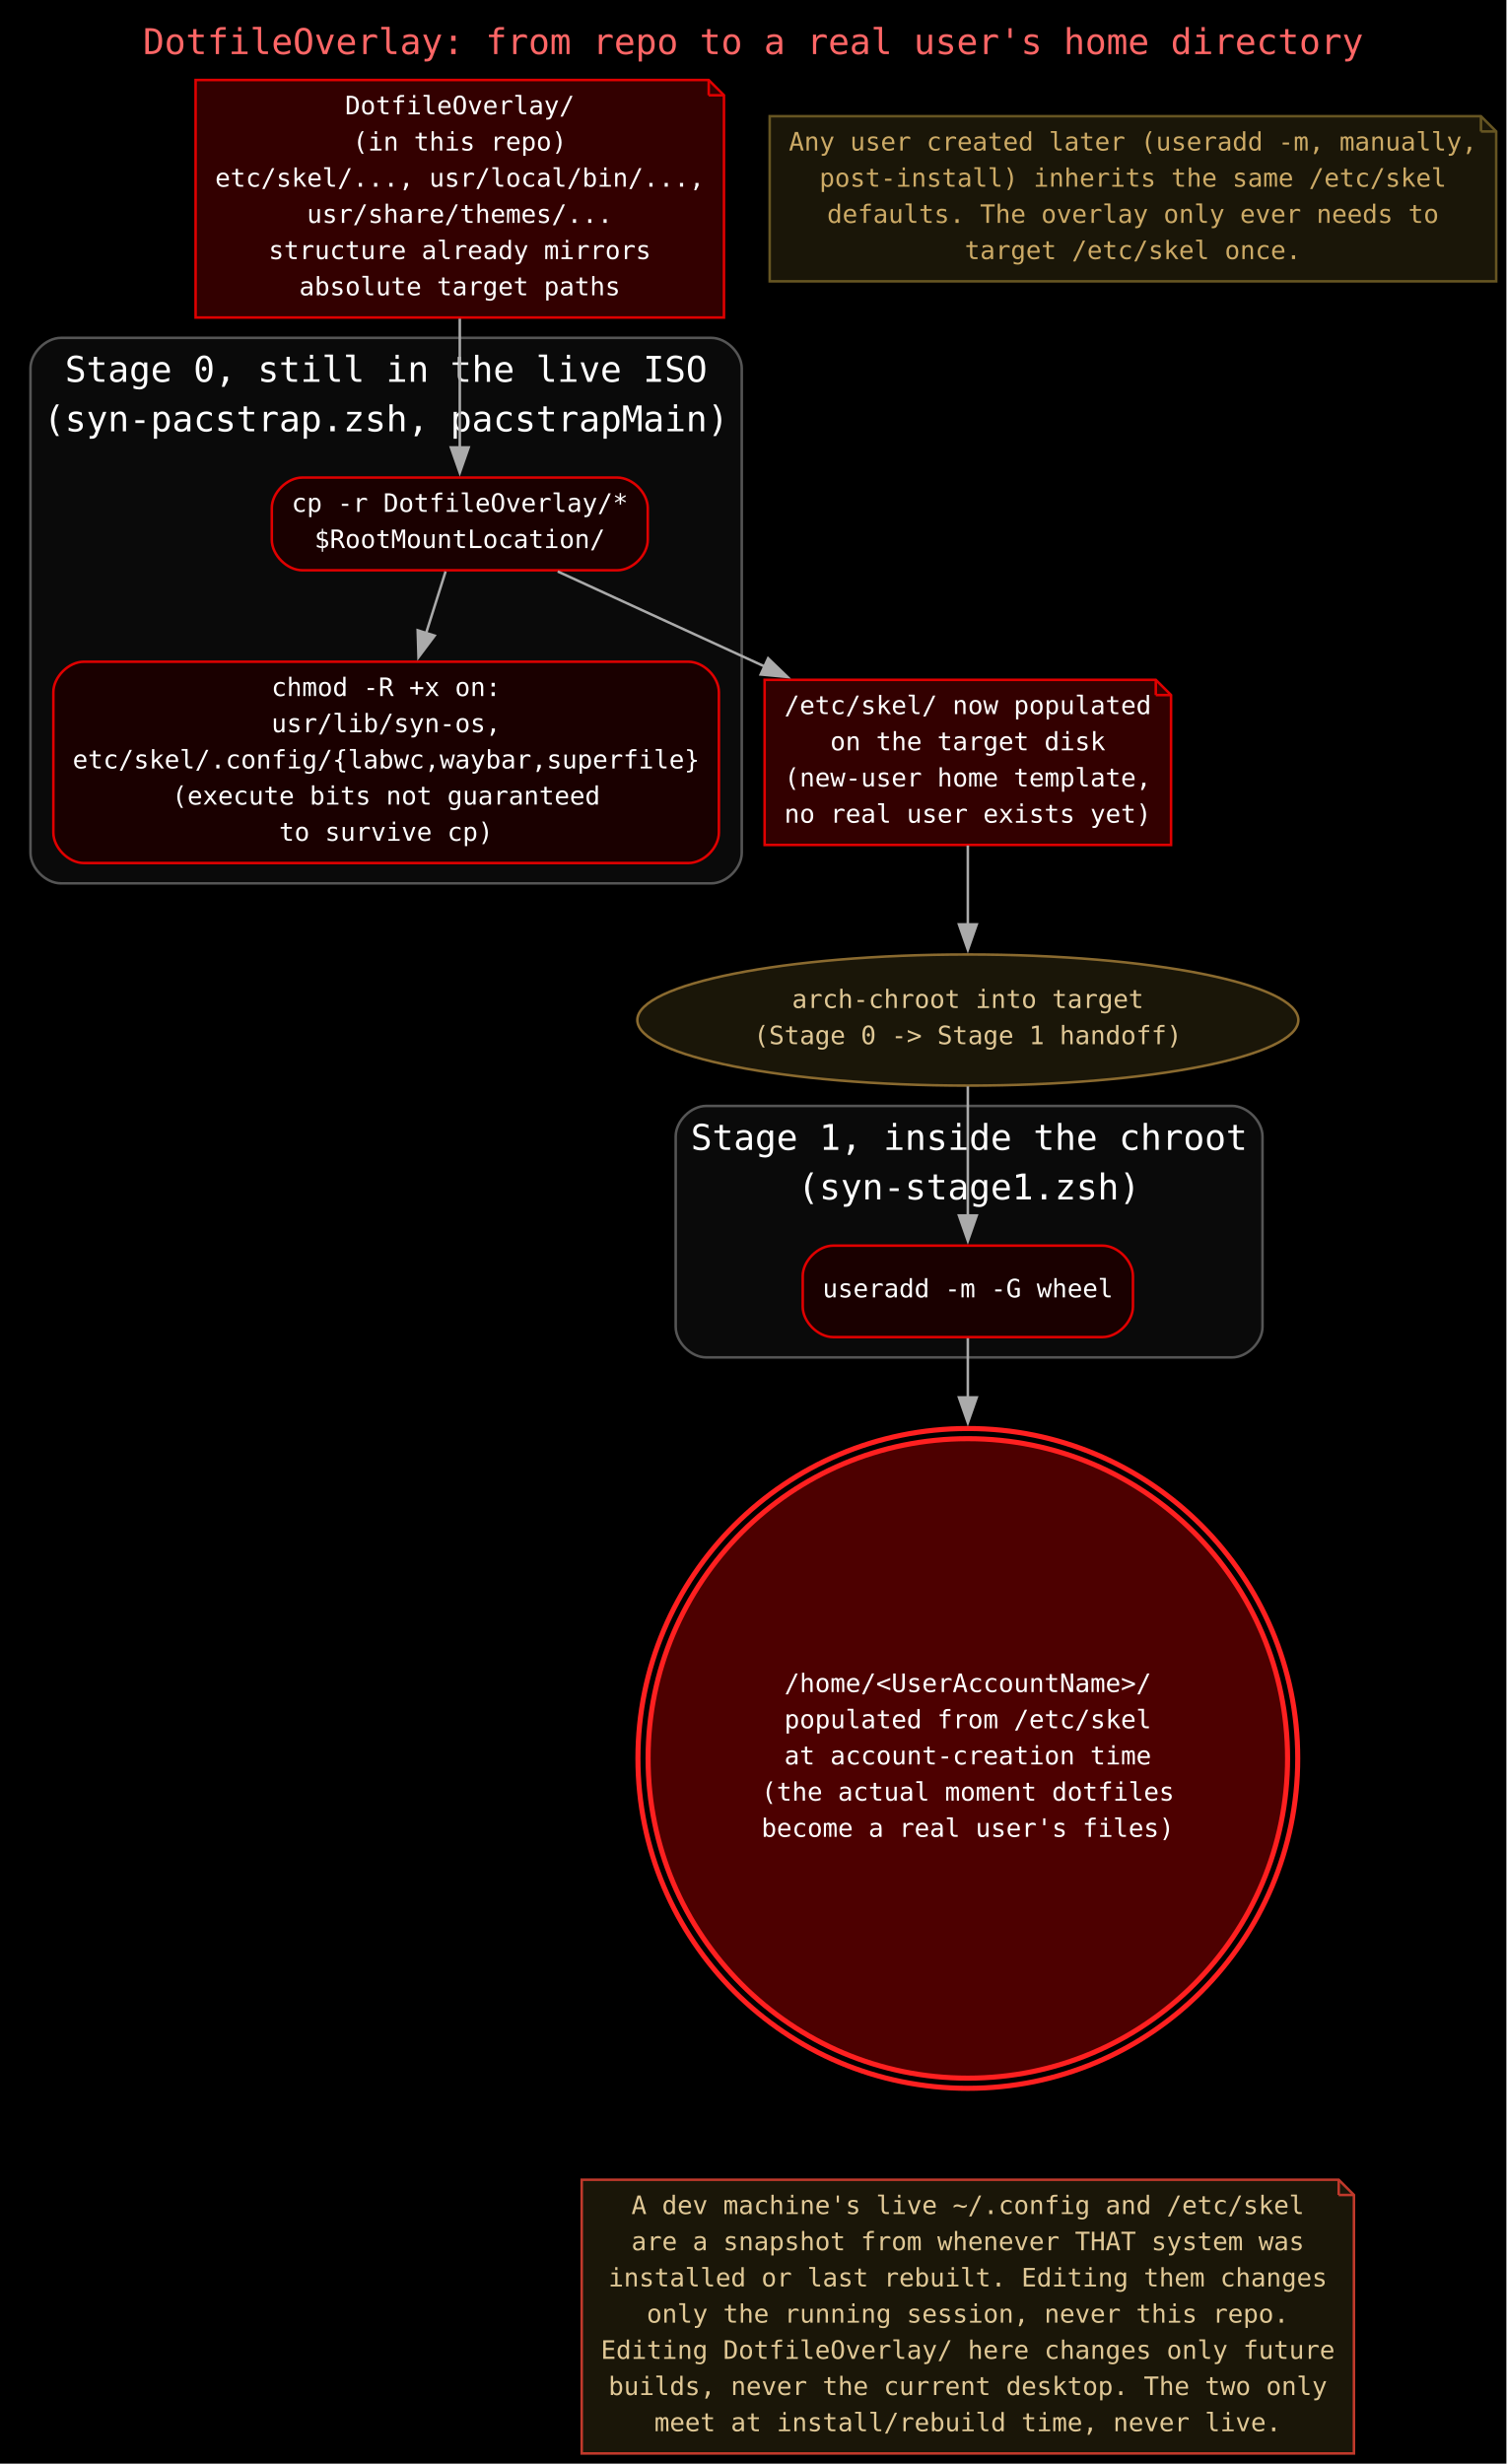
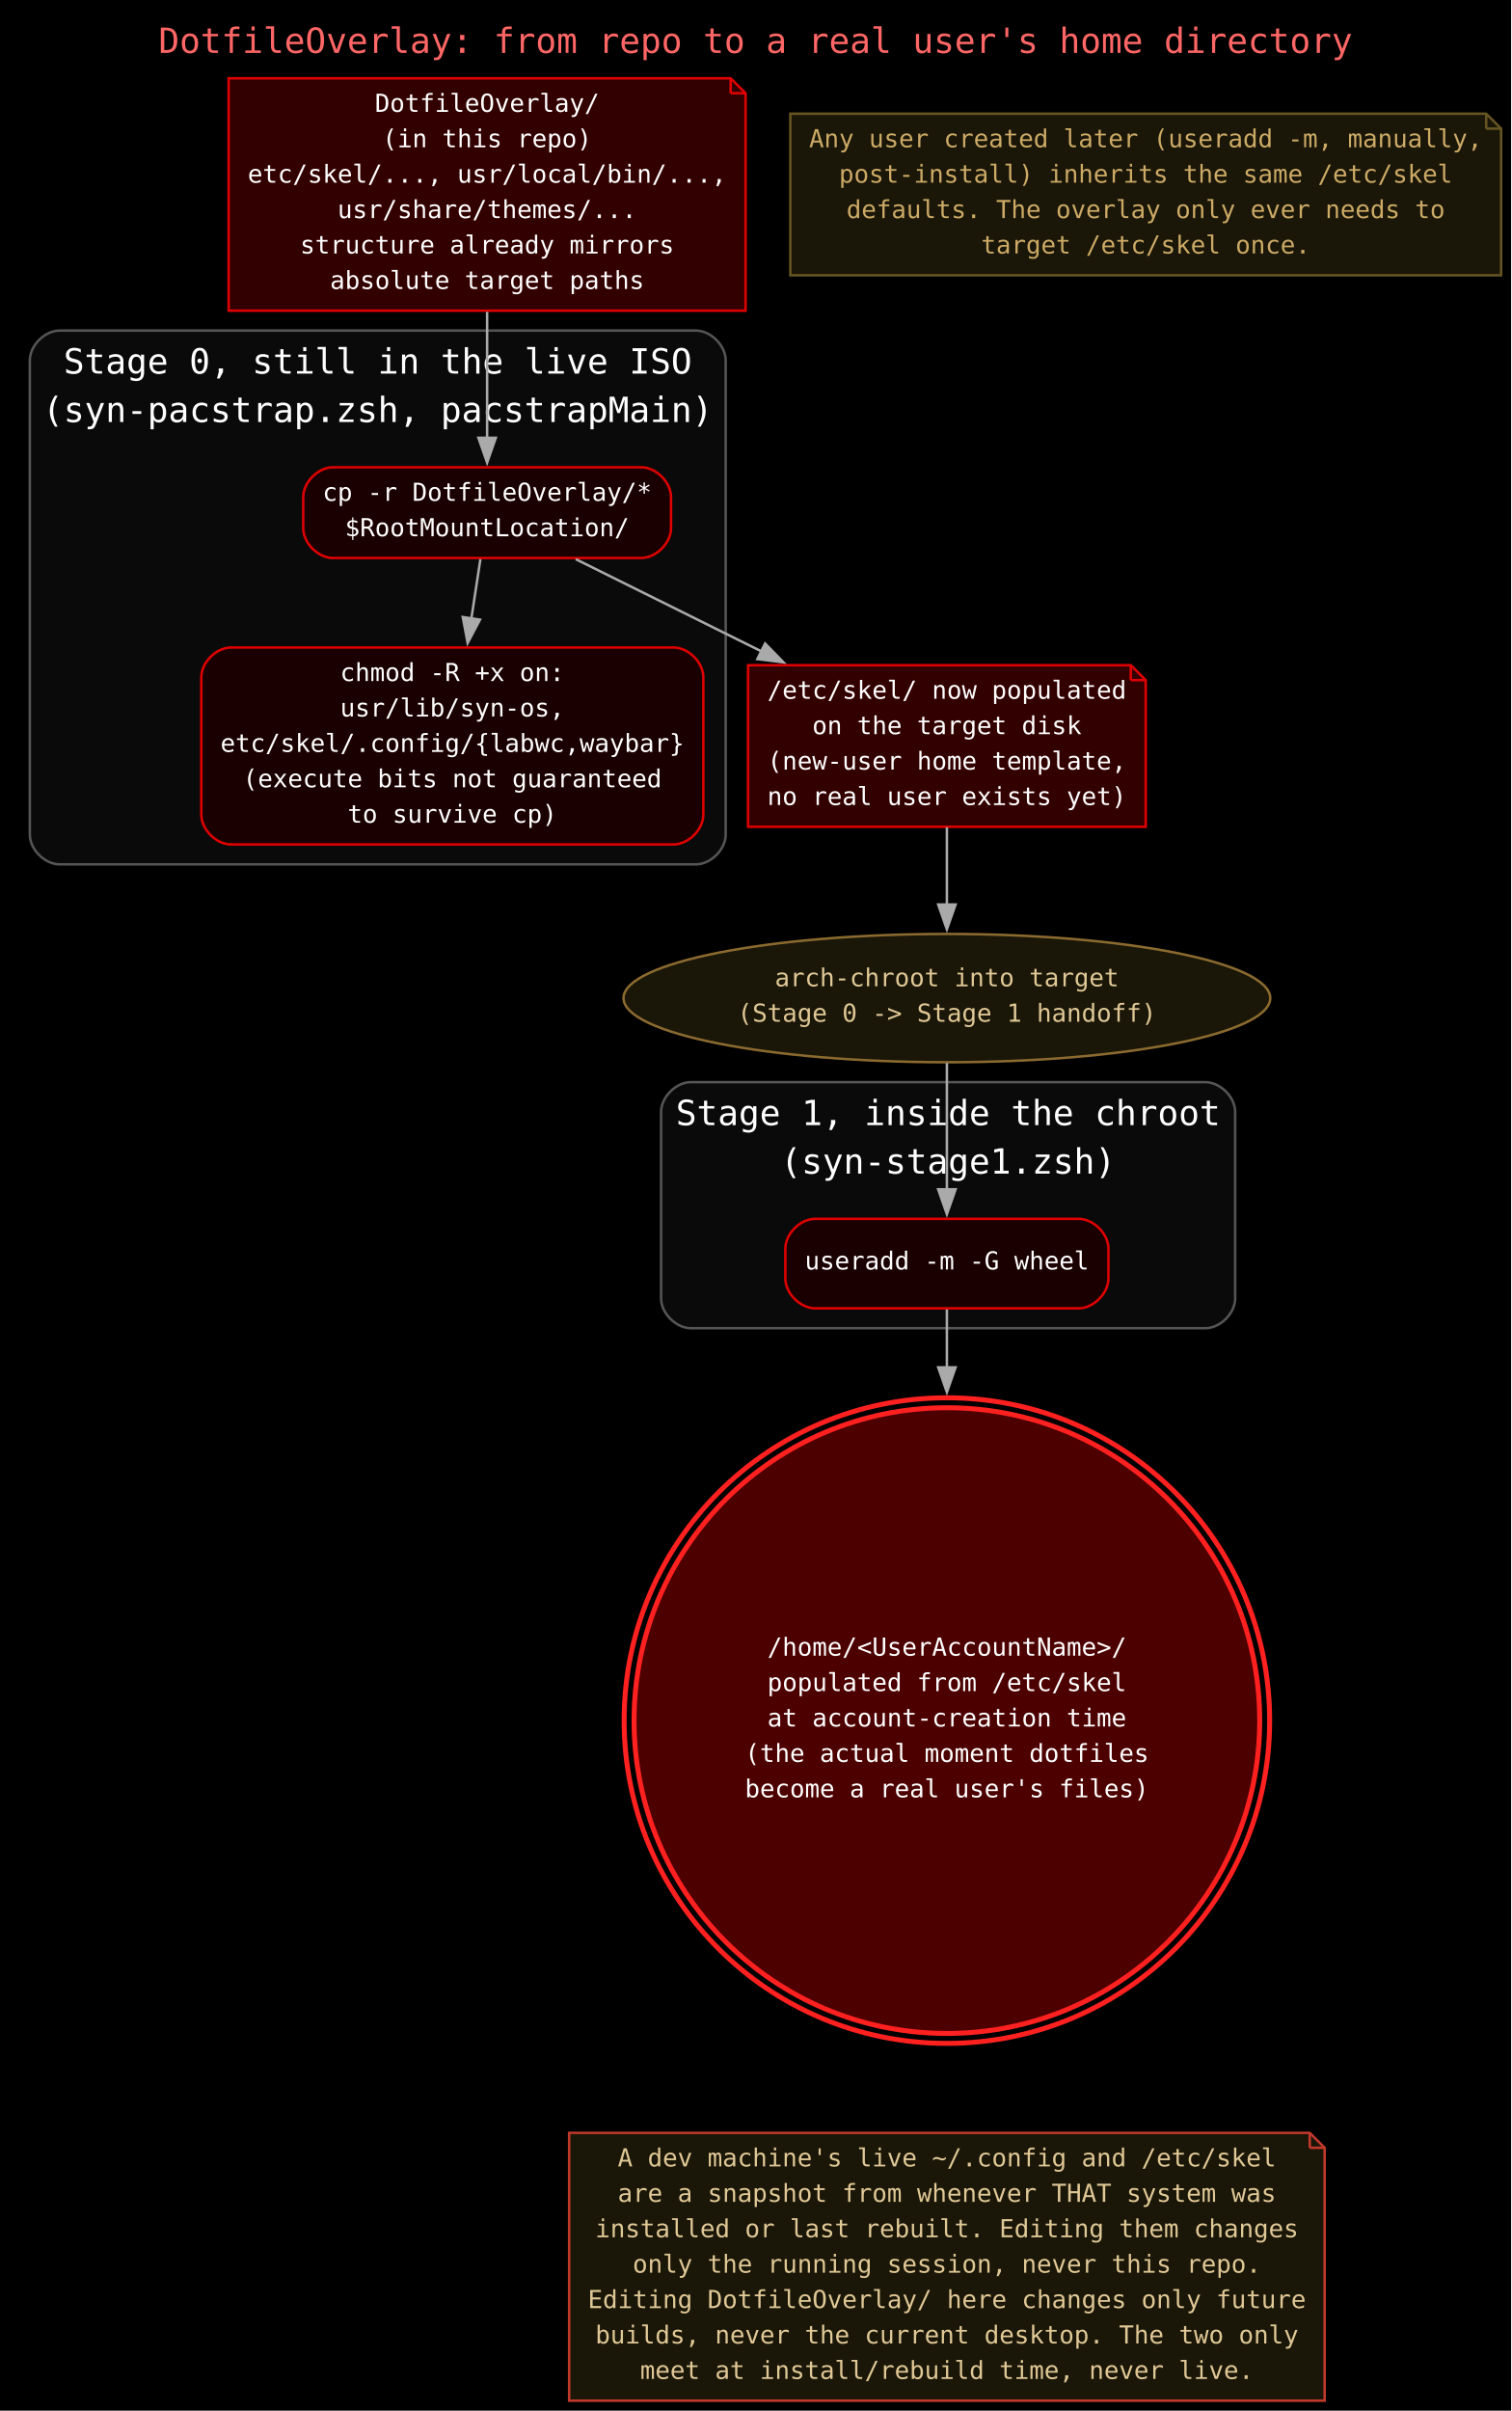
- <svg xmlns="http://www.w3.org/2000/svg" width="593pt" height="970pt" viewBox="0.00 0.00 593.00 970.00">
+ <svg xmlns="http://www.w3.org/2000/svg" width="608pt" height="970pt" viewBox="0.00 0.00 608.00 970.00">
  <g id="graph0" class="graph" transform="scale(1 1) rotate(0) translate(4 965.85)">
-     <polygon fill="#000000" stroke="none" points="-4,4 -4,-965.85 589,-965.85 589,4 -4,4" />
-     <text xml:space="preserve" text-anchor="middle" x="292.5" y="-944.55" font-family="monospace" font-size="14.00" fill="#ff6666">DotfileOverlay: from repo to a real user's home directory</text>
+     <polygon fill="#000000" stroke="none" points="-4,4 -4,-965.85 604,-965.85 604,4 -4,4" />
+     <text xml:space="preserve" text-anchor="middle" x="300" y="-944.55" font-family="monospace" font-size="14.00" fill="#ff6666">DotfileOverlay: from repo to a real user's home directory</text>
    <g id="clust1" class="cluster">
      <path fill="#0a0a0a" stroke="#555555" d="M20,-618.1C20,-618.1 276,-618.1 276,-618.1 282,-618.1 288,-624.1 288,-630.1 288,-630.1 288,-820.85 288,-820.85 288,-826.85 282,-832.85 276,-832.85 276,-832.85 20,-832.85 20,-832.85 14,-832.85 8,-826.85 8,-820.85 8,-820.85 8,-630.1 8,-630.1 8,-624.1 14,-618.1 20,-618.1" />
      <text xml:space="preserve" text-anchor="middle" x="148" y="-815.55" font-family="monospace" font-size="14.00" fill="white">Stage 0, still in the live ISO</text>
      <text xml:space="preserve" text-anchor="middle" x="148" y="-796.05" font-family="monospace" font-size="14.00" fill="white">(syn-pacstrap.zsh, pacstrapMain)</text>
    </g>
    <g id="clust2" class="cluster">
      <path fill="#0a0a0a" stroke="#555555" d="M274,-431.48C274,-431.48 481,-431.48 481,-431.48 487,-431.48 493,-437.48 493,-443.48 493,-443.48 493,-518.48 493,-518.48 493,-524.48 487,-530.48 481,-530.48 481,-530.48 274,-530.48 274,-530.48 268,-530.48 262,-524.48 262,-518.48 262,-518.48 262,-443.48 262,-443.48 262,-437.48 268,-431.48 274,-431.48" />
      <text xml:space="preserve" text-anchor="middle" x="377.5" y="-513.18" font-family="monospace" font-size="14.00" fill="white">Stage 1, inside the chroot</text>
      <text xml:space="preserve" text-anchor="middle" x="377.5" y="-493.68" font-family="monospace" font-size="14.00" fill="white">(syn-stage1.zsh)</text>
    </g>
    <g id="node1" class="node">
-       <polygon fill="#330000" stroke="#e00000" points="275,-934.35 73,-934.35 73,-840.85 281,-840.85 281,-928.35 275,-934.35" />
-       <polyline fill="none" stroke="#e00000" points="275,-934.35 275,-928.35" />
-       <polyline fill="none" stroke="#e00000" points="281,-928.35 275,-928.35" />
-       <text xml:space="preserve" text-anchor="middle" x="177" y="-920.85" font-family="monospace" font-size="10.00" fill="white">DotfileOverlay/</text>
-       <text xml:space="preserve" text-anchor="middle" x="177" y="-906.6" font-family="monospace" font-size="10.00" fill="white">(in this repo)</text>
-       <text xml:space="preserve" text-anchor="middle" x="177" y="-892.35" font-family="monospace" font-size="10.00" fill="white">etc/skel/..., usr/local/bin/...,</text>
-       <text xml:space="preserve" text-anchor="middle" x="177" y="-878.1" font-family="monospace" font-size="10.00" fill="white">usr/share/themes/...</text>
-       <text xml:space="preserve" text-anchor="middle" x="177" y="-863.85" font-family="monospace" font-size="10.00" fill="white">structure already mirrors</text>
-       <text xml:space="preserve" text-anchor="middle" x="177" y="-849.6" font-family="monospace" font-size="10.00" fill="white">absolute target paths</text>
+       <polygon fill="#330000" stroke="#e00000" points="290,-934.35 88,-934.35 88,-840.85 296,-840.85 296,-928.35 290,-934.35" />
+       <polyline fill="none" stroke="#e00000" points="290,-934.35 290,-928.35" />
+       <polyline fill="none" stroke="#e00000" points="296,-928.35 290,-928.35" />
+       <text xml:space="preserve" text-anchor="middle" x="192" y="-920.85" font-family="monospace" font-size="10.00" fill="white">DotfileOverlay/</text>
+       <text xml:space="preserve" text-anchor="middle" x="192" y="-906.6" font-family="monospace" font-size="10.00" fill="white">(in this repo)</text>
+       <text xml:space="preserve" text-anchor="middle" x="192" y="-892.35" font-family="monospace" font-size="10.00" fill="white">etc/skel/..., usr/local/bin/...,</text>
+       <text xml:space="preserve" text-anchor="middle" x="192" y="-878.1" font-family="monospace" font-size="10.00" fill="white">usr/share/themes/...</text>
+       <text xml:space="preserve" text-anchor="middle" x="192" y="-863.85" font-family="monospace" font-size="10.00" fill="white">structure already mirrors</text>
+       <text xml:space="preserve" text-anchor="middle" x="192" y="-849.6" font-family="monospace" font-size="10.00" fill="white">absolute target paths</text>
    </g>
    <g id="node2" class="node">
-       <path fill="#1a0000" stroke="#e00000" d="M239,-777.85C239,-777.85 115,-777.85 115,-777.85 109,-777.85 103,-771.85 103,-765.85 103,-765.85 103,-753.35 103,-753.35 103,-747.35 109,-741.35 115,-741.35 115,-741.35 239,-741.35 239,-741.35 245,-741.35 251,-747.35 251,-753.35 251,-753.35 251,-765.85 251,-765.85 251,-771.85 245,-777.85 239,-777.85" />
-       <text xml:space="preserve" text-anchor="middle" x="177" y="-764.35" font-family="monospace" font-size="10.00" fill="white">cp -r DotfileOverlay/*</text>
-       <text xml:space="preserve" text-anchor="middle" x="177" y="-750.1" font-family="monospace" font-size="10.00" fill="white">$RootMountLocation/</text>
+       <path fill="#1a0000" stroke="#e00000" d="M254,-777.85C254,-777.85 130,-777.85 130,-777.85 124,-777.85 118,-771.85 118,-765.85 118,-765.85 118,-753.35 118,-753.35 118,-747.35 124,-741.35 130,-741.35 130,-741.35 254,-741.35 254,-741.35 260,-741.35 266,-747.35 266,-753.35 266,-753.35 266,-765.85 266,-765.85 266,-771.85 260,-777.85 254,-777.85" />
+       <text xml:space="preserve" text-anchor="middle" x="192" y="-764.35" font-family="monospace" font-size="10.00" fill="white">cp -r DotfileOverlay/*</text>
+       <text xml:space="preserve" text-anchor="middle" x="192" y="-750.1" font-family="monospace" font-size="10.00" fill="white">$RootMountLocation/</text>
    </g>
    <g id="edge2" class="edge">
-       <path fill="none" stroke="#aaaaaa" d="M177,-840.4C177,-823.33 177,-804.48 177,-789.4" />
-       <polygon fill="#aaaaaa" stroke="#aaaaaa" points="180.5,-789.72 177,-779.72 173.5,-789.72 180.5,-789.72" />
+       <path fill="none" stroke="#aaaaaa" d="M192,-840.4C192,-823.33 192,-804.48 192,-789.4" />
+       <polygon fill="#aaaaaa" stroke="#aaaaaa" points="195.5,-789.72 192,-779.72 188.5,-789.72 195.5,-789.72" />
    </g>
    <g id="node3" class="node">
-       <path fill="#1a0000" stroke="#e00000" d="M267,-705.35C267,-705.35 29,-705.35 29,-705.35 23,-705.35 17,-699.35 17,-693.35 17,-693.35 17,-638.1 17,-638.1 17,-632.1 23,-626.1 29,-626.1 29,-626.1 267,-626.1 267,-626.1 273,-626.1 279,-632.1 279,-638.1 279,-638.1 279,-693.35 279,-693.35 279,-699.35 273,-705.35 267,-705.35" />
-       <text xml:space="preserve" text-anchor="middle" x="148" y="-691.85" font-family="monospace" font-size="10.00" fill="white">chmod -R +x on:</text>
-       <text xml:space="preserve" text-anchor="middle" x="148" y="-677.6" font-family="monospace" font-size="10.00" fill="white">usr/lib/syn-os,</text>
-       <text xml:space="preserve" text-anchor="middle" x="148" y="-663.35" font-family="monospace" font-size="10.00" fill="white">etc/skel/.config/{labwc,waybar,superfile}</text>
-       <text xml:space="preserve" text-anchor="middle" x="148" y="-649.1" font-family="monospace" font-size="10.00" fill="white">(execute bits not guaranteed</text>
-       <text xml:space="preserve" text-anchor="middle" x="148" y="-634.85" font-family="monospace" font-size="10.00" fill="white">to survive cp)</text>
+       <path fill="#1a0000" stroke="#e00000" d="M267,-705.35C267,-705.35 89,-705.35 89,-705.35 83,-705.35 77,-699.35 77,-693.35 77,-693.35 77,-638.1 77,-638.1 77,-632.1 83,-626.1 89,-626.1 89,-626.1 267,-626.1 267,-626.1 273,-626.1 279,-632.1 279,-638.1 279,-638.1 279,-693.35 279,-693.35 279,-699.35 273,-705.35 267,-705.35" />
+       <text xml:space="preserve" text-anchor="middle" x="178" y="-691.85" font-family="monospace" font-size="10.00" fill="white">chmod -R +x on:</text>
+       <text xml:space="preserve" text-anchor="middle" x="178" y="-677.6" font-family="monospace" font-size="10.00" fill="white">usr/lib/syn-os,</text>
+       <text xml:space="preserve" text-anchor="middle" x="178" y="-663.35" font-family="monospace" font-size="10.00" fill="white">etc/skel/.config/{labwc,waybar}</text>
+       <text xml:space="preserve" text-anchor="middle" x="178" y="-649.1" font-family="monospace" font-size="10.00" fill="white">(execute bits not guaranteed</text>
+       <text xml:space="preserve" text-anchor="middle" x="178" y="-634.85" font-family="monospace" font-size="10.00" fill="white">to survive cp)</text>
    </g>
    <g id="edge1" class="edge">
-       <path fill="none" stroke="#aaaaaa" d="M171.41,-740.88C169.16,-733.77 166.45,-725.17 163.68,-716.4" />
-       <polygon fill="#aaaaaa" stroke="#aaaaaa" points="167.1,-715.61 160.75,-707.13 160.43,-717.72 167.1,-715.61" />
+       <path fill="none" stroke="#aaaaaa" d="M189.3,-740.88C188.24,-733.92 186.96,-725.55 185.66,-716.97" />
+       <polygon fill="#aaaaaa" stroke="#aaaaaa" points="189.13,-716.54 184.17,-707.18 182.21,-717.6 189.13,-716.54" />
    </g>
    <g id="node4" class="node">
      <polygon fill="#330000" stroke="#e00000" points="451,-698.22 297,-698.22 297,-633.22 457,-633.22 457,-692.22 451,-698.22" />
      <polyline fill="none" stroke="#e00000" points="451,-698.22 451,-692.22" />
      <polyline fill="none" stroke="#e00000" points="457,-692.22 451,-692.22" />
      <text xml:space="preserve" text-anchor="middle" x="377" y="-684.72" font-family="monospace" font-size="10.00" fill="white">/etc/skel/ now populated</text>
      <text xml:space="preserve" text-anchor="middle" x="377" y="-670.47" font-family="monospace" font-size="10.00" fill="white">on the target disk</text>
      <text xml:space="preserve" text-anchor="middle" x="377" y="-656.22" font-family="monospace" font-size="10.00" fill="white">(new-user home template,</text>
      <text xml:space="preserve" text-anchor="middle" x="377" y="-641.97" font-family="monospace" font-size="10.00" fill="white">no real user exists yet)</text>
    </g>
    <g id="edge3" class="edge">
-       <path fill="none" stroke="#aaaaaa" d="M215.56,-740.88C238.71,-730.25 269.04,-716.32 297.14,-703.41" />
-       <polygon fill="#aaaaaa" stroke="#aaaaaa" points="298.38,-706.69 306.01,-699.34 295.46,-700.33 298.38,-706.69" />
+       <path fill="none" stroke="#aaaaaa" d="M227.67,-740.88C248.9,-730.34 276.64,-716.56 302.45,-703.75" />
+       <polygon fill="#aaaaaa" stroke="#aaaaaa" points="303.85,-706.96 311.25,-699.38 300.74,-700.69 303.85,-706.96" />
    </g>
    <g id="node5" class="node">
      <ellipse fill="#1a1608" stroke="#8a6a2f" cx="377" cy="-564.29" rx="130.11" ry="25.81" />
      <text xml:space="preserve" text-anchor="middle" x="377" y="-569.04" font-family="monospace" font-size="10.00" fill="#e0c896">arch-chroot into target</text>
      <text xml:space="preserve" text-anchor="middle" x="377" y="-554.79" font-family="monospace" font-size="10.00" fill="#e0c896">(Stage 0 -&gt; Stage 1 handoff)</text>
    </g>
    <g id="edge4" class="edge">
      <path fill="none" stroke="#aaaaaa" d="M377,-632.99C377,-623.1 377,-612.12 377,-601.93" />
      <polygon fill="#aaaaaa" stroke="#aaaaaa" points="380.5,-601.95 377,-591.95 373.5,-601.95 380.5,-601.95" />
    </g>
    <g id="node6" class="node">
      <path fill="#1a0000" stroke="#e00000" d="M430,-475.48C430,-475.48 324,-475.48 324,-475.48 318,-475.48 312,-469.48 312,-463.48 312,-463.48 312,-451.48 312,-451.48 312,-445.48 318,-439.48 324,-439.48 324,-439.48 430,-439.48 430,-439.48 436,-439.48 442,-445.48 442,-451.48 442,-451.48 442,-463.48 442,-463.48 442,-469.48 436,-475.48 430,-475.48" />
      <text xml:space="preserve" text-anchor="middle" x="377" y="-455.11" font-family="monospace" font-size="10.00" fill="white">useradd -m -G wheel</text>
    </g>
    <g id="edge5" class="edge">
      <path fill="none" stroke="#aaaaaa" d="M377,-538.18C377,-522.84 377,-503.16 377,-487.19" />
      <polygon fill="#aaaaaa" stroke="#aaaaaa" points="380.5,-487.36 377,-477.36 373.5,-487.36 380.5,-487.36" />
    </g>
    <g id="node7" class="node">
      <ellipse fill="#4d0000" stroke="#ff2020" stroke-width="2" cx="377" cy="-273.62" rx="125.87" ry="125.87" />
      <ellipse fill="none" stroke="#ff2020" stroke-width="2" cx="377" cy="-273.62" rx="129.87" ry="129.87" />
      <text xml:space="preserve" text-anchor="middle" x="377" y="-299.74" font-family="monospace" font-size="10.00" fill="white">/home/&lt;UserAccountName&gt;/</text>
      <text xml:space="preserve" text-anchor="middle" x="377" y="-285.49" font-family="monospace" font-size="10.00" fill="white">populated from /etc/skel</text>
      <text xml:space="preserve" text-anchor="middle" x="377" y="-271.24" font-family="monospace" font-size="10.00" fill="white">at account-creation time</text>
      <text xml:space="preserve" text-anchor="middle" x="377" y="-256.99" font-family="monospace" font-size="10.00" fill="white">(the actual moment dotfiles</text>
      <text xml:space="preserve" text-anchor="middle" x="377" y="-242.74" font-family="monospace" font-size="10.00" fill="white">become a real user's files)</text>
    </g>
    <g id="edge6" class="edge">
      <path fill="none" stroke="#aaaaaa" d="M377,-439.04C377,-432.53 377,-424.52 377,-415.57" />
      <polygon fill="#aaaaaa" stroke="#aaaaaa" points="380.5,-415.74 377,-405.74 373.5,-415.74 380.5,-415.74" />
    </g>
    <g id="node9" class="node">
      <polygon fill="#1a1608" stroke="#c0392b" points="523,-107.75 225,-107.75 225,0 529,0 529,-101.75 523,-107.75" />
      <polyline fill="none" stroke="#c0392b" points="523,-107.75 523,-101.75" />
      <polyline fill="none" stroke="#c0392b" points="529,-101.75 523,-101.75" />
      <text xml:space="preserve" text-anchor="middle" x="377" y="-94.25" font-family="monospace" font-size="10.00" fill="#e0c896">A dev machine's live ~/.config and /etc/skel</text>
      <text xml:space="preserve" text-anchor="middle" x="377" y="-80" font-family="monospace" font-size="10.00" fill="#e0c896">are a snapshot from whenever THAT system was</text>
      <text xml:space="preserve" text-anchor="middle" x="377" y="-65.75" font-family="monospace" font-size="10.00" fill="#e0c896">installed or last rebuilt. Editing them changes</text>
      <text xml:space="preserve" text-anchor="middle" x="377" y="-51.5" font-family="monospace" font-size="10.00" fill="#e0c896">only the running session, never this repo.</text>
      <text xml:space="preserve" text-anchor="middle" x="377" y="-37.25" font-family="monospace" font-size="10.00" fill="#e0c896">Editing DotfileOverlay/ here changes only future</text>
      <text xml:space="preserve" text-anchor="middle" x="377" y="-23" font-family="monospace" font-size="10.00" fill="#e0c896">builds, never the current desktop. The two only</text>
      <text xml:space="preserve" text-anchor="middle" x="377" y="-8.75" font-family="monospace" font-size="10.00" fill="#e0c896">meet at install/rebuild time, never live.</text>
    </g>
    <g id="node8" class="node">
-       <polygon fill="#1a1608" stroke="#665522" points="579,-920.1 299,-920.1 299,-855.1 585,-855.1 585,-914.1 579,-920.1" />
-       <polyline fill="none" stroke="#665522" points="579,-920.1 579,-914.1" />
-       <polyline fill="none" stroke="#665522" points="585,-914.1 579,-914.1" />
-       <text xml:space="preserve" text-anchor="middle" x="442" y="-906.6" font-family="monospace" font-size="10.00" fill="#ccaa66">Any user created later (useradd -m, manually,</text>
-       <text xml:space="preserve" text-anchor="middle" x="442" y="-892.35" font-family="monospace" font-size="10.00" fill="#ccaa66">post-install) inherits the same /etc/skel</text>
-       <text xml:space="preserve" text-anchor="middle" x="442" y="-878.1" font-family="monospace" font-size="10.00" fill="#ccaa66">defaults. The overlay only ever needs to</text>
-       <text xml:space="preserve" text-anchor="middle" x="442" y="-863.85" font-family="monospace" font-size="10.00" fill="#ccaa66">target /etc/skel once.</text>
+       <polygon fill="#1a1608" stroke="#665522" points="594,-920.1 314,-920.1 314,-855.1 600,-855.1 600,-914.1 594,-920.1" />
+       <polyline fill="none" stroke="#665522" points="594,-920.1 594,-914.1" />
+       <polyline fill="none" stroke="#665522" points="600,-914.1 594,-914.1" />
+       <text xml:space="preserve" text-anchor="middle" x="457" y="-906.6" font-family="monospace" font-size="10.00" fill="#ccaa66">Any user created later (useradd -m, manually,</text>
+       <text xml:space="preserve" text-anchor="middle" x="457" y="-892.35" font-family="monospace" font-size="10.00" fill="#ccaa66">post-install) inherits the same /etc/skel</text>
+       <text xml:space="preserve" text-anchor="middle" x="457" y="-878.1" font-family="monospace" font-size="10.00" fill="#ccaa66">defaults. The overlay only ever needs to</text>
+       <text xml:space="preserve" text-anchor="middle" x="457" y="-863.85" font-family="monospace" font-size="10.00" fill="#ccaa66">target /etc/skel once.</text>
    </g>
  </g>
</svg>
